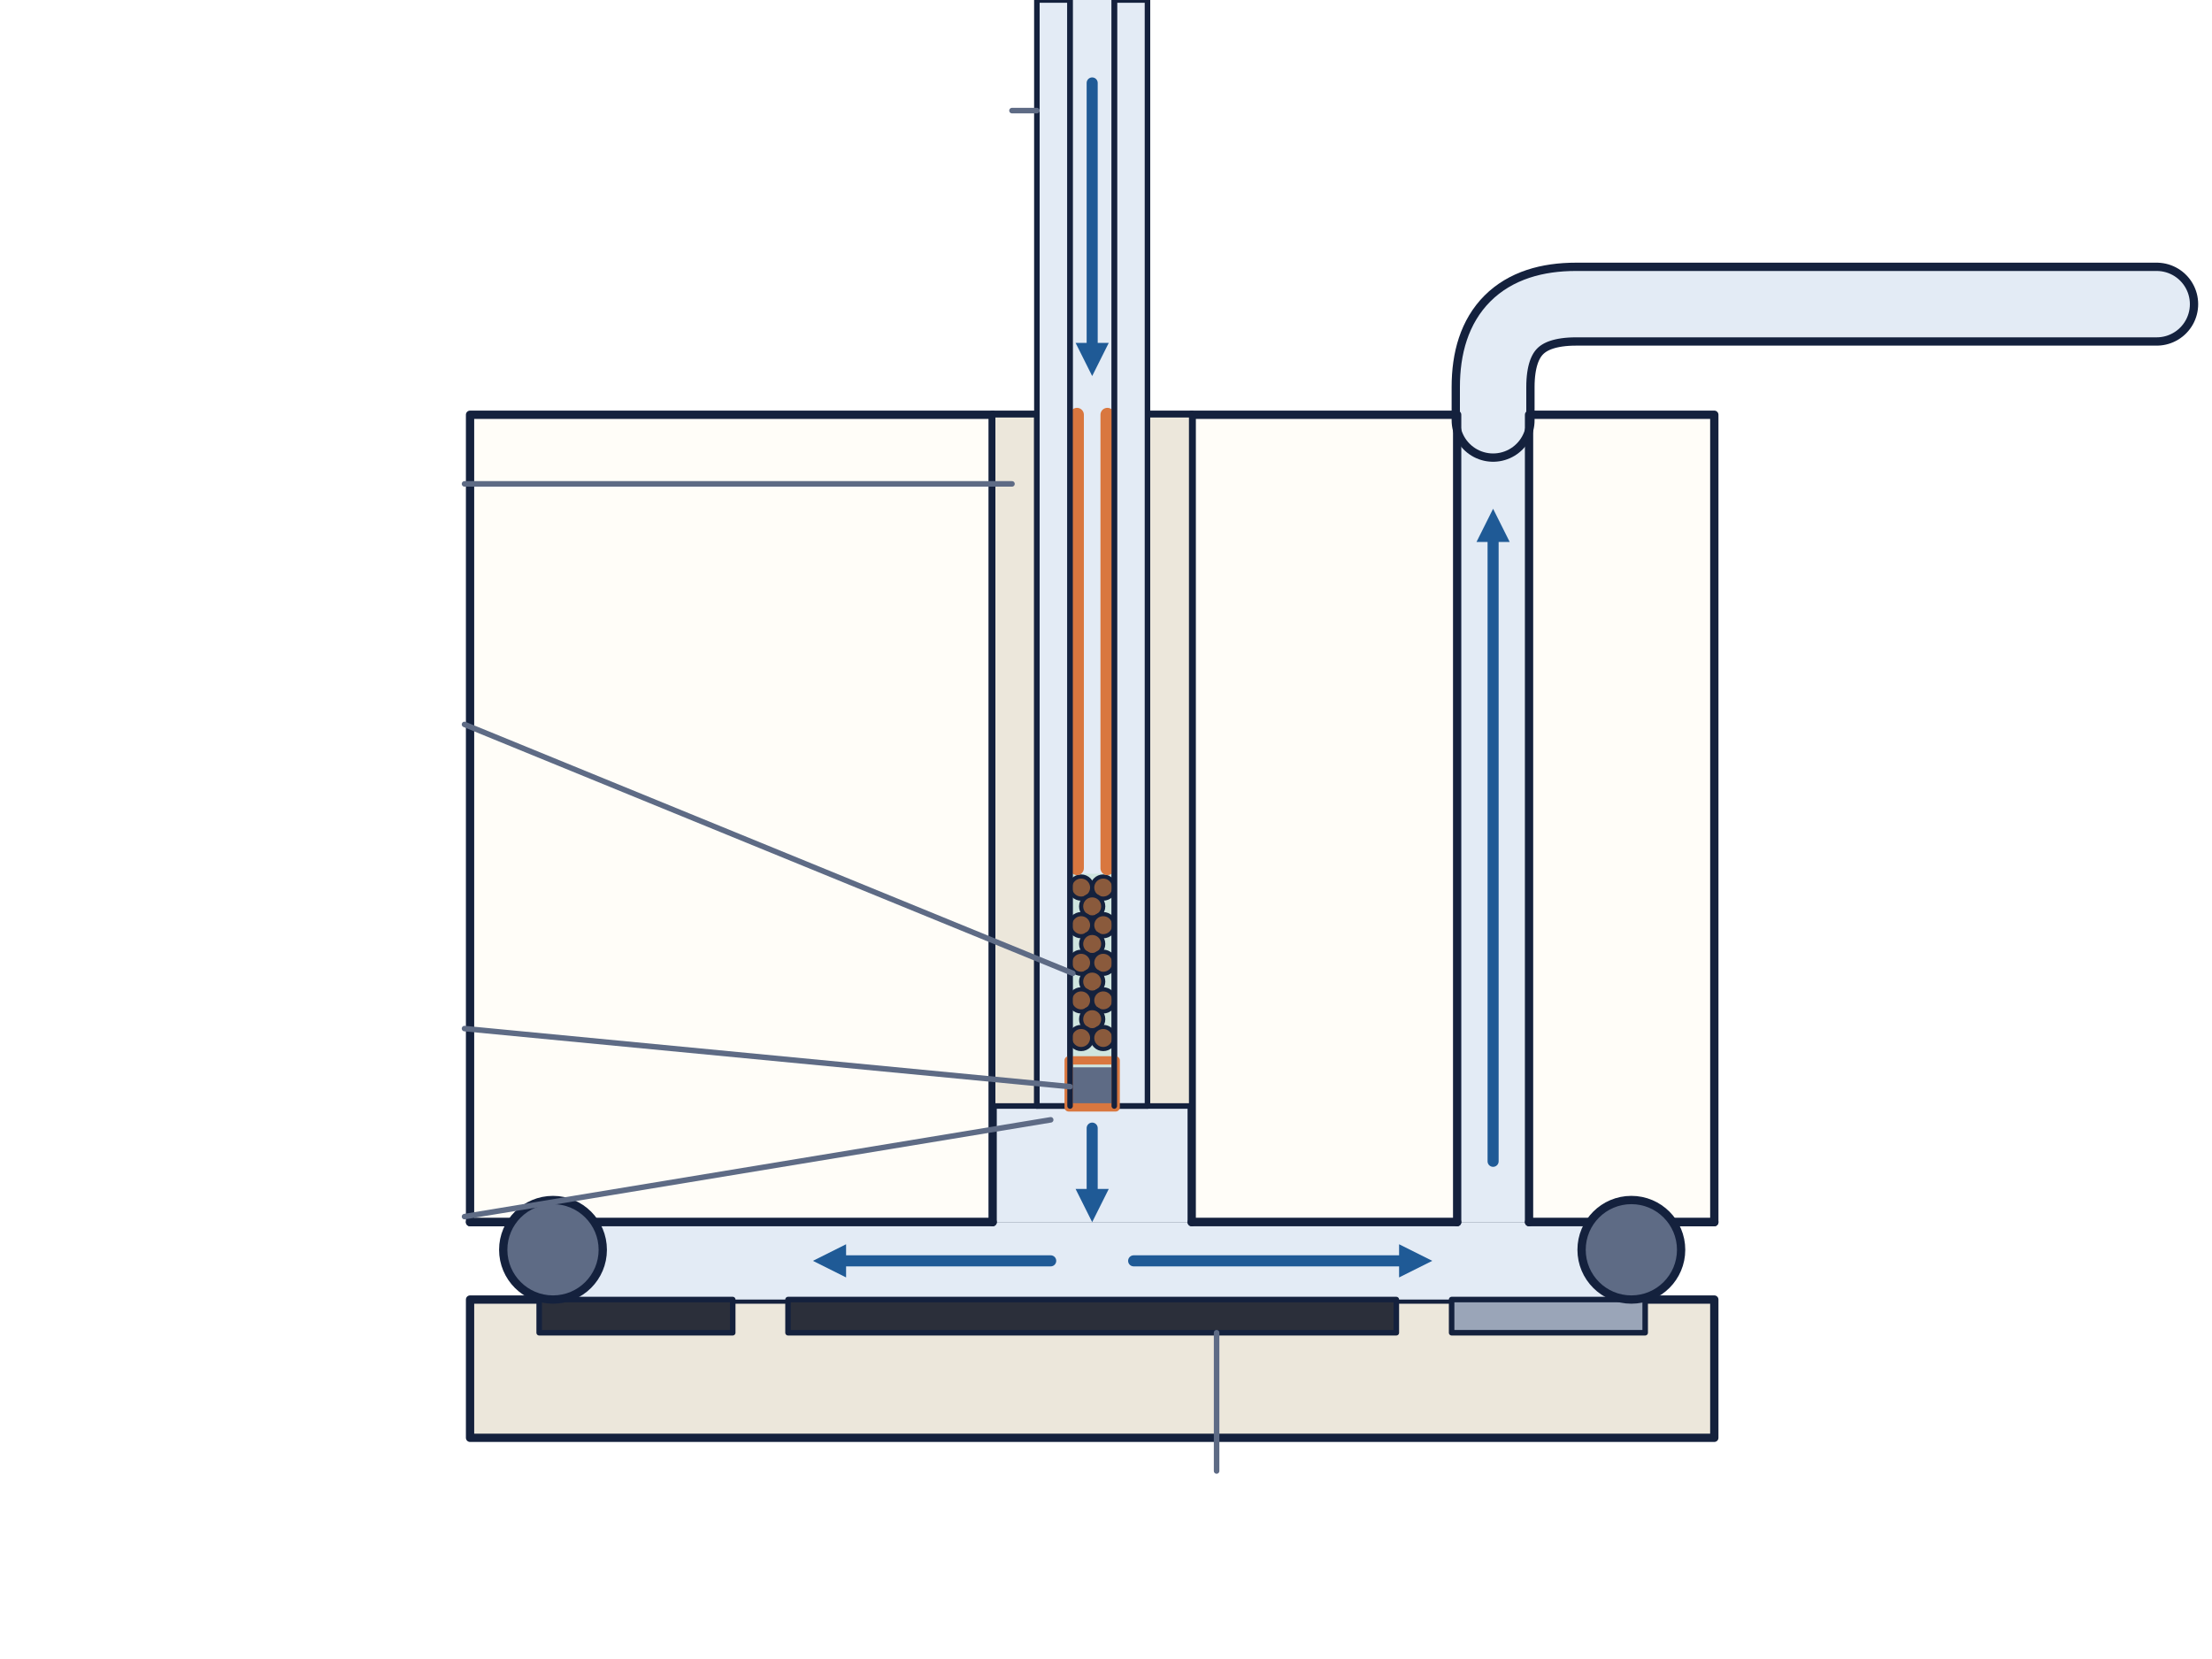
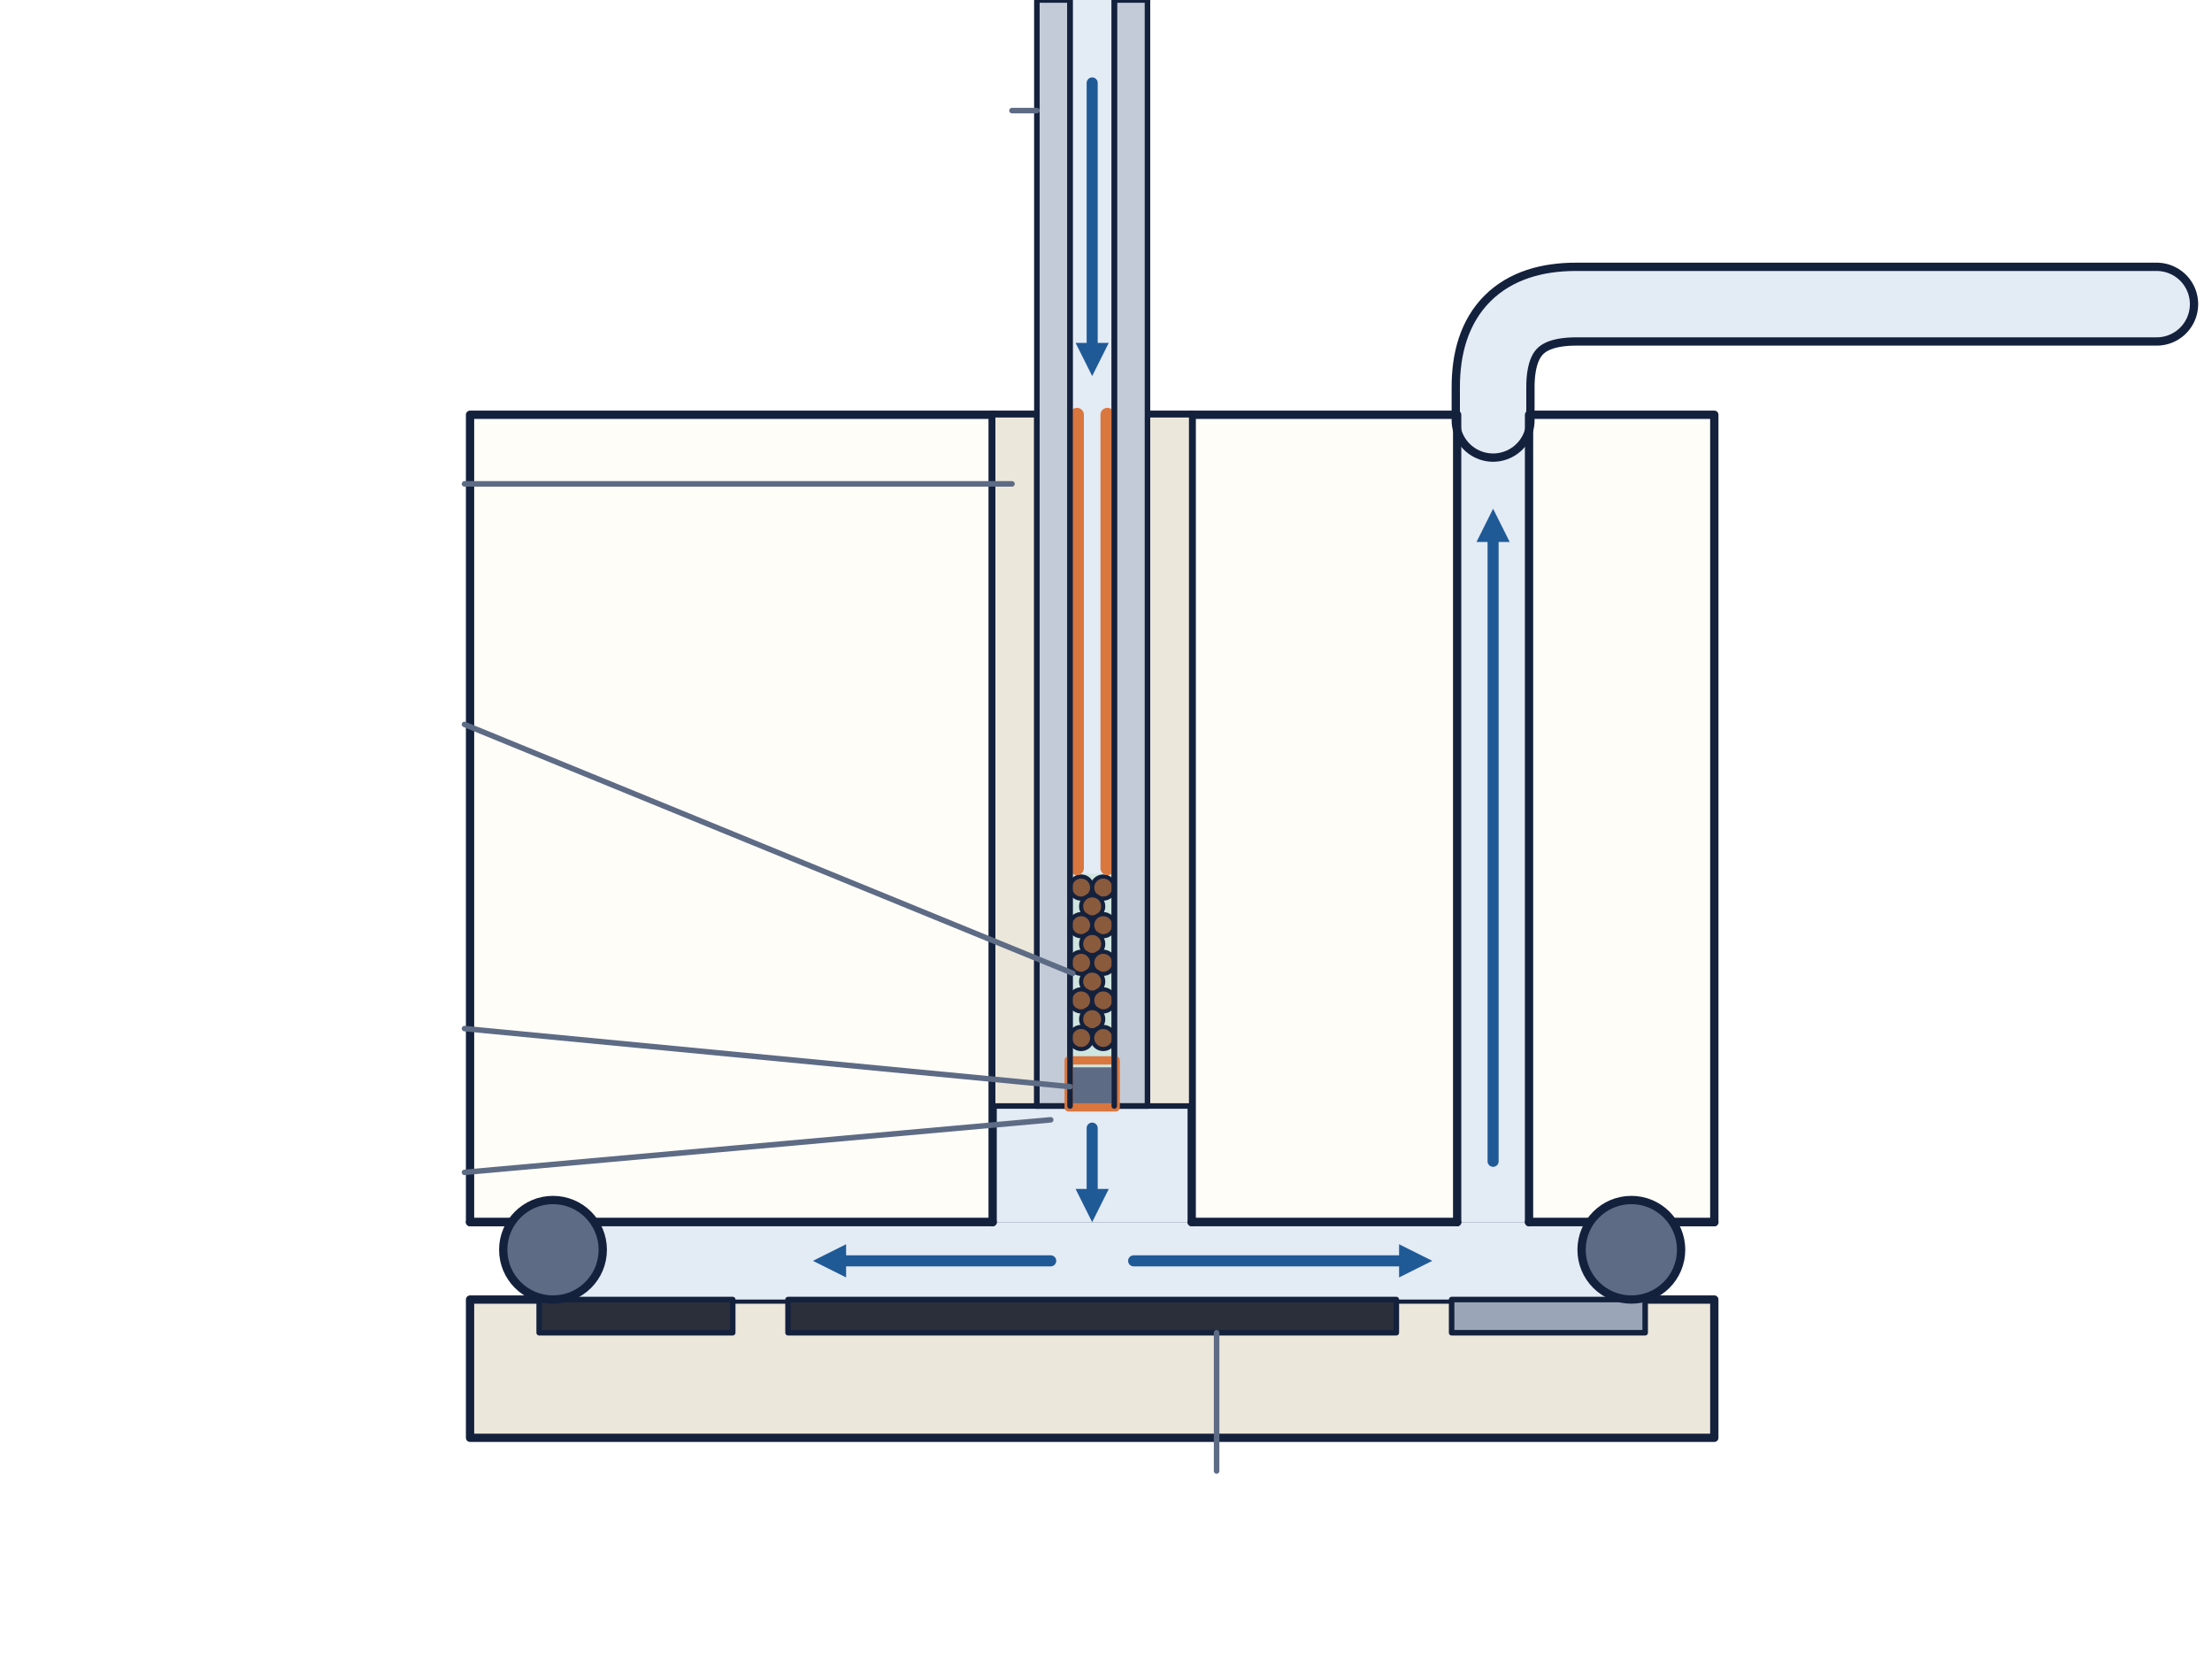
<svg xmlns="http://www.w3.org/2000/svg" width="800" height="600" viewBox="0 0 800 600" role="img" aria-label="The same flow cell with a glass capillary in the bore holding a packed bead bed on a frit just above a carbon working electrode; conjugate coats the capillary walls above the bed and the frit.">
  <defs>
    <marker id="ah" viewBox="0 0 12 12" refX="6" refY="6" markerWidth="12" markerHeight="12" markerUnits="userSpaceOnUse" orient="auto">
      <path d="M0,0 L12,6 L0,12 Z" fill="#1F5A96" />
    </marker>
  </defs>
  <rect x="170" y="150" width="450" height="292" fill="#FFFDF8" stroke="#14213D" stroke-width="3" stroke-linejoin="round" stroke-linecap="round" />
  <rect x="170" y="470" width="450" height="50" fill="#ECE7DB" stroke="#14213D" stroke-width="3" stroke-linejoin="round" stroke-linecap="round" />
  <rect x="200" y="442" width="390" height="28" fill="#E3EBF5" />
  <rect x="359" y="150" width="72" height="292" fill="#E3EBF5" />
  <rect x="527" y="150" width="26" height="292" fill="#E3EBF5" />
  <path d="M540,152 L540,140 Q540,110 570,110 L780,110" fill="none" stroke="#14213D" stroke-width="30" stroke-linejoin="round" stroke-linecap="round" />
  <path d="M540,152 L540,140 Q540,110 570,110 L780,110" fill="none" stroke="#E3EBF5" stroke-width="24" stroke-linejoin="round" stroke-linecap="round" />
  <rect x="529" y="140" width="22" height="14" fill="#E3EBF5" />
  <line x1="359" y1="150" x2="359" y2="442" stroke="#14213D" stroke-width="3" stroke-linejoin="round" stroke-linecap="round" />
  <line x1="431" y1="150" x2="431" y2="442" stroke="#14213D" stroke-width="3" stroke-linejoin="round" stroke-linecap="round" />
  <line x1="527" y1="150" x2="527" y2="442" stroke="#14213D" stroke-width="3" stroke-linejoin="round" stroke-linecap="round" />
  <line x1="553" y1="150" x2="553" y2="442" stroke="#14213D" stroke-width="3" stroke-linejoin="round" stroke-linecap="round" />
  <line x1="170" y1="442" x2="359" y2="442" stroke="#14213D" stroke-width="3" stroke-linejoin="round" stroke-linecap="round" />
  <line x1="431" y1="442" x2="527" y2="442" stroke="#14213D" stroke-width="3" stroke-linejoin="round" stroke-linecap="round" />
  <line x1="553" y1="442" x2="620" y2="442" stroke="#14213D" stroke-width="3" stroke-linejoin="round" stroke-linecap="round" />
  <rect x="195" y="470" width="70" height="12" fill="#2B2F3A" stroke="#14213D" stroke-width="2" stroke-linejoin="round" stroke-linecap="round" />
  <rect x="285" y="470" width="220" height="12" fill="#2B2F3A" stroke="#14213D" stroke-width="2" stroke-linejoin="round" stroke-linecap="round" />
  <rect x="525" y="470" width="70" height="12" fill="#9AA5B8" stroke="#14213D" stroke-width="2" stroke-linejoin="round" stroke-linecap="round" />
  <rect x="359" y="150" width="16" height="250" fill="#ECE7DB" stroke="#14213D" stroke-width="2" stroke-linejoin="round" stroke-linecap="round" />
  <rect x="415" y="150" width="16" height="250" fill="#ECE7DB" stroke="#14213D" stroke-width="2" stroke-linejoin="round" stroke-linecap="round" />
-   <rect x="375" y="0" width="12" height="400" fill="#E3EBF5" stroke="#14213D" stroke-width="2" stroke-linejoin="round" stroke-linecap="round" />
-   <rect x="403" y="0" width="12" height="400" fill="#E3EBF5" stroke="#14213D" stroke-width="2" stroke-linejoin="round" stroke-linecap="round" />
+   <rect x="375" y="0" width="12" height="400" fill="#C3CBD8" stroke="#14213D" stroke-width="2" stroke-linejoin="round" stroke-linecap="round" />
+   <rect x="403" y="0" width="12" height="400" fill="#C3CBD8" stroke="#14213D" stroke-width="2" stroke-linejoin="round" stroke-linecap="round" />
  <rect x="388" y="0" width="14" height="316" fill="#E3EBF5" />
  <rect x="388" y="316" width="14" height="70" fill="#CFE5DF" />
  <line x1="375" y1="400" x2="415" y2="400" stroke="#14213D" stroke-width="2" stroke-linejoin="round" stroke-linecap="round" />
  <circle cx="391" cy="321" r="4" fill="#8A5A3C" stroke="#14213D" stroke-width="1.5" />
  <circle cx="399" cy="321" r="4" fill="#8A5A3C" stroke="#14213D" stroke-width="1.5" />
  <circle cx="395" cy="327.8" r="4" fill="#8A5A3C" stroke="#14213D" stroke-width="1.5" />
  <circle cx="391" cy="334.6" r="4" fill="#8A5A3C" stroke="#14213D" stroke-width="1.5" />
  <circle cx="399" cy="334.6" r="4" fill="#8A5A3C" stroke="#14213D" stroke-width="1.5" />
  <circle cx="395" cy="341.4" r="4" fill="#8A5A3C" stroke="#14213D" stroke-width="1.5" />
  <circle cx="391" cy="348.2" r="4" fill="#8A5A3C" stroke="#14213D" stroke-width="1.5" />
  <circle cx="399" cy="348.2" r="4" fill="#8A5A3C" stroke="#14213D" stroke-width="1.5" />
  <circle cx="395" cy="355" r="4" fill="#8A5A3C" stroke="#14213D" stroke-width="1.5" />
  <circle cx="391" cy="361.8" r="4" fill="#8A5A3C" stroke="#14213D" stroke-width="1.5" />
  <circle cx="399" cy="361.8" r="4" fill="#8A5A3C" stroke="#14213D" stroke-width="1.5" />
  <circle cx="395" cy="368.6" r="4" fill="#8A5A3C" stroke="#14213D" stroke-width="1.5" />
  <circle cx="391" cy="375.4" r="4" fill="#8A5A3C" stroke="#14213D" stroke-width="1.5" />
  <circle cx="399" cy="375.4" r="4" fill="#8A5A3C" stroke="#14213D" stroke-width="1.5" />
  <rect x="387" y="386" width="16" height="14" fill="#5E6B85" />
  <rect x="386.5" y="383.5" width="17" height="17" fill="none" stroke="#D9773F" stroke-width="3" stroke-linejoin="round" stroke-linecap="round" />
  <line x1="389.5" y1="150" x2="389.5" y2="314" stroke="#D9773F" stroke-width="5" stroke-linejoin="round" stroke-linecap="round" />
  <line x1="400.5" y1="150" x2="400.5" y2="314" stroke="#D9773F" stroke-width="5" stroke-linejoin="round" stroke-linecap="round" />
  <line x1="387" y1="0" x2="387" y2="400" stroke="#14213D" stroke-width="2" stroke-linejoin="round" stroke-linecap="round" />
  <line x1="403" y1="0" x2="403" y2="400" stroke="#14213D" stroke-width="2" stroke-linejoin="round" stroke-linecap="round" />
  <circle cx="200" cy="452" r="18" fill="#5E6B85" stroke="#14213D" stroke-width="3" />
  <circle cx="590" cy="452" r="18" fill="#5E6B85" stroke="#14213D" stroke-width="3" />
  <path d="M395,30 L395,130" fill="none" stroke="#1F5A96" stroke-width="4" stroke-linejoin="round" stroke-linecap="round" marker-end="url(#ah)" />
  <path d="M395,408 L395,436" fill="none" stroke="#1F5A96" stroke-width="4" stroke-linejoin="round" stroke-linecap="round" marker-end="url(#ah)" />
  <path d="M380,456 L300,456" fill="none" stroke="#1F5A96" stroke-width="4" stroke-linejoin="round" stroke-linecap="round" marker-end="url(#ah)" />
  <path d="M410,456 L512,456" fill="none" stroke="#1F5A96" stroke-width="4" stroke-linejoin="round" stroke-linecap="round" marker-end="url(#ah)" />
  <path d="M540,420 L540,190" fill="none" stroke="#1F5A96" stroke-width="4" stroke-linejoin="round" stroke-linecap="round" marker-end="url(#ah)" />
  <line x1="375" y1="40" x2="366" y2="40" stroke="#5E6B85" stroke-width="2" stroke-linejoin="round" stroke-linecap="round" />
  <line x1="366" y1="175" x2="168" y2="175" stroke="#5E6B85" stroke-width="2" stroke-linejoin="round" stroke-linecap="round" />
  <line x1="388" y1="352" x2="168" y2="262" stroke="#5E6B85" stroke-width="2" stroke-linejoin="round" stroke-linecap="round" />
  <line x1="387" y1="393" x2="168" y2="372" stroke="#5E6B85" stroke-width="2" stroke-linejoin="round" stroke-linecap="round" />
-   <line x1="380" y1="405" x2="168" y2="440" stroke="#5E6B85" stroke-width="2" stroke-linejoin="round" stroke-linecap="round" />
+   <line x1="380" y1="405" x2="168" y2="424" stroke="#5E6B85" stroke-width="2" stroke-linejoin="round" stroke-linecap="round" />
  <line x1="440" y1="482" x2="440" y2="532" stroke="#5E6B85" stroke-width="2" stroke-linejoin="round" stroke-linecap="round" />
</svg>
